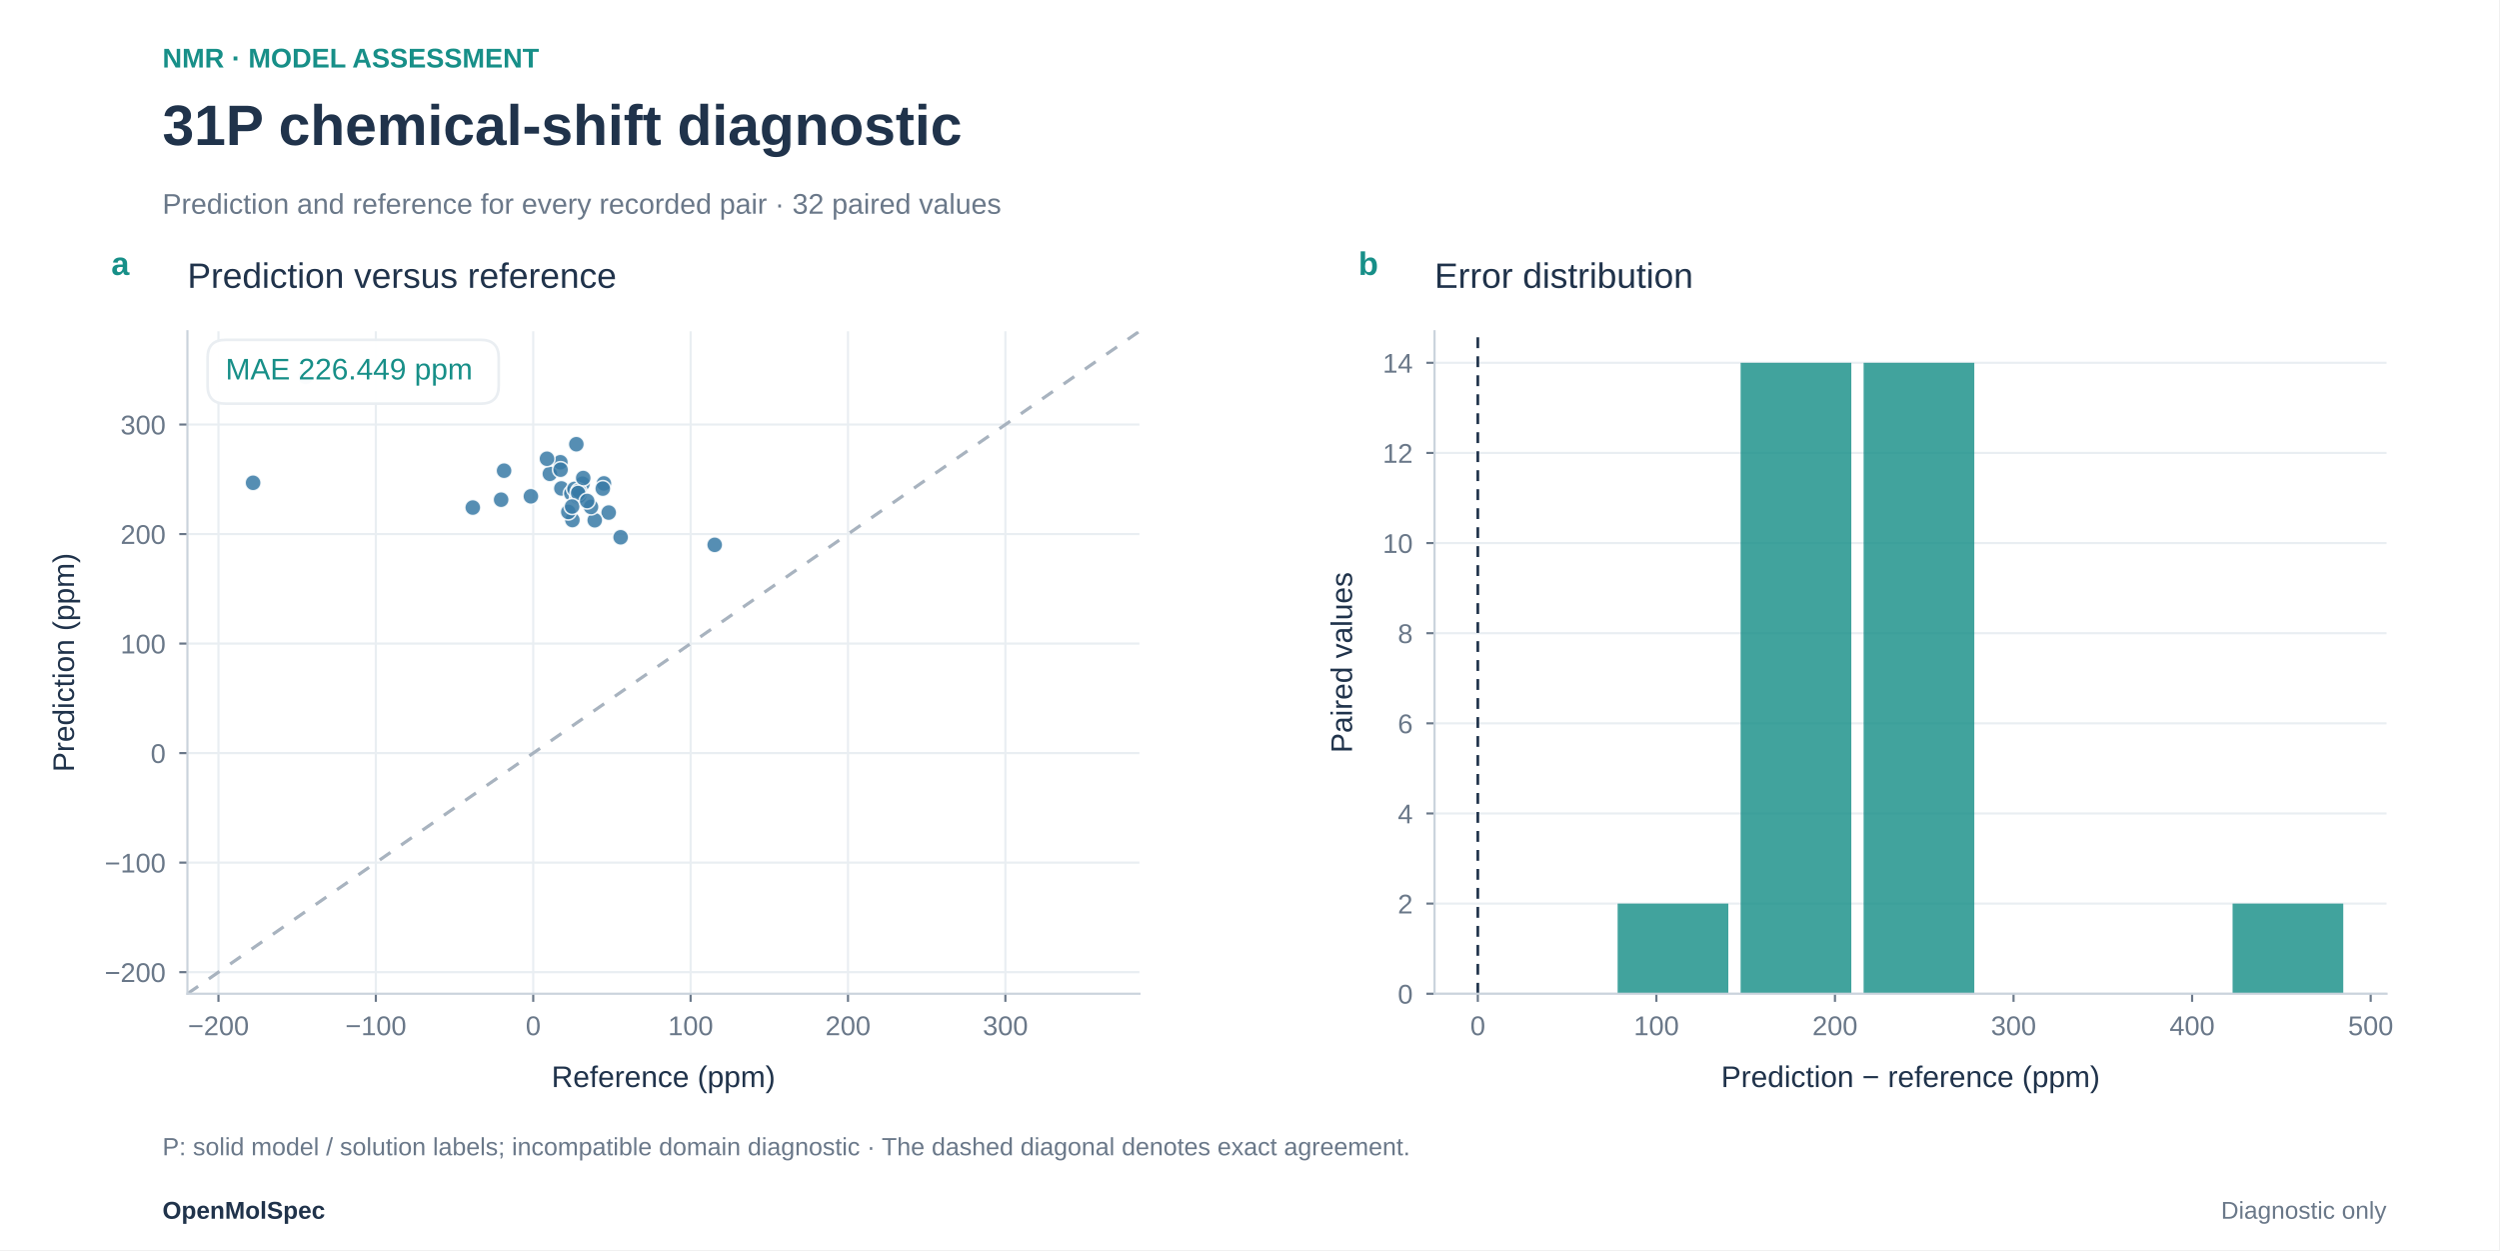
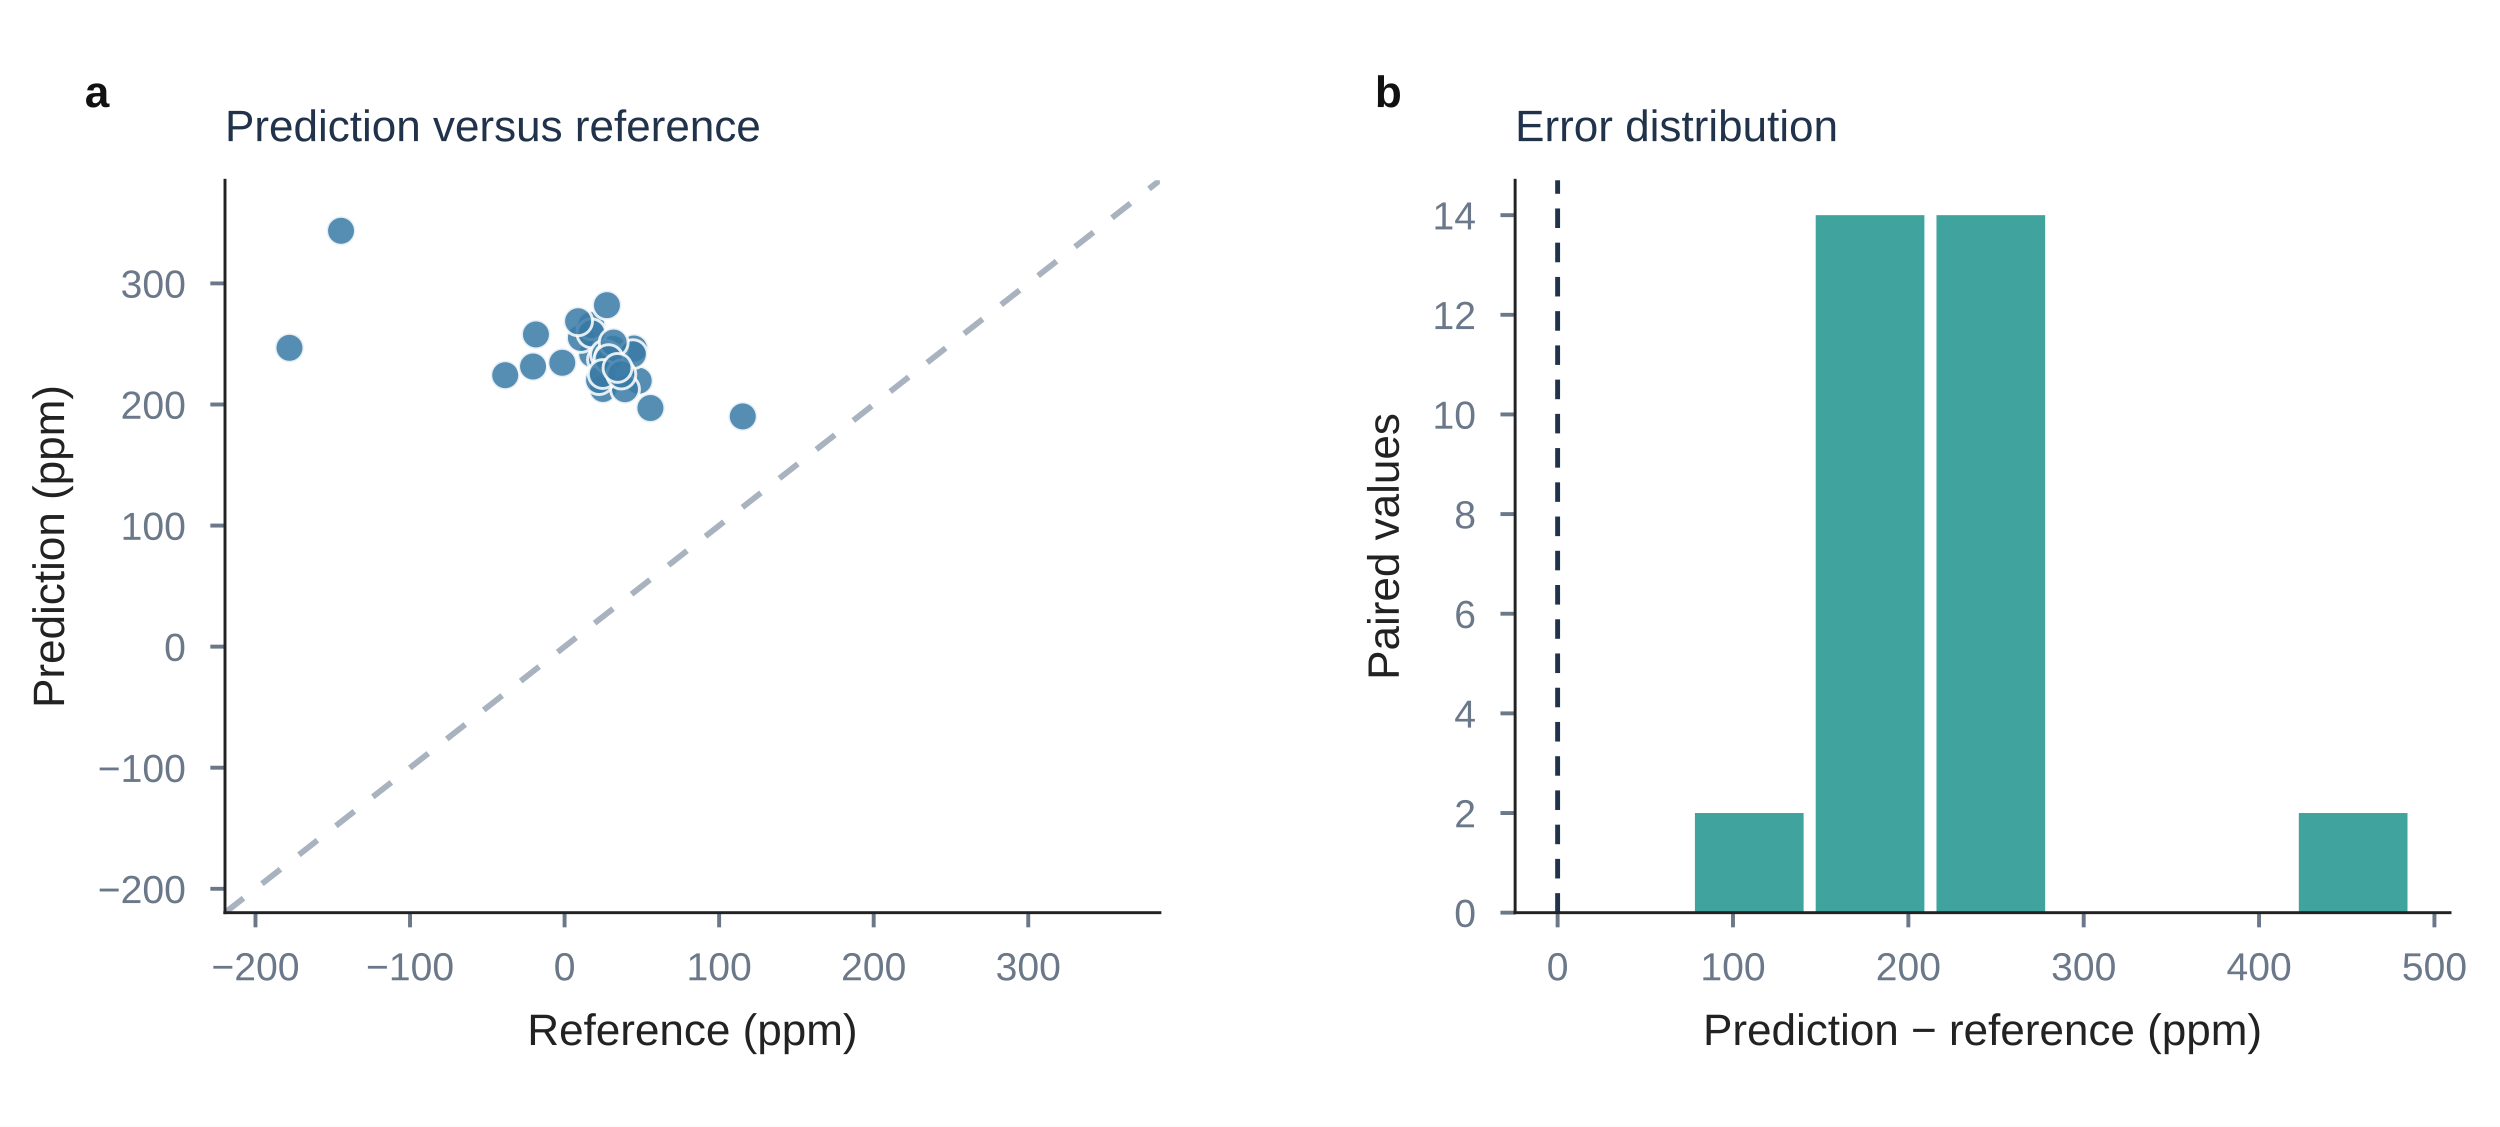
- <svg xmlns="http://www.w3.org/2000/svg" xmlns:xlink="http://www.w3.org/1999/xlink" width="921.6pt" height="460.8pt" viewBox="0 0 921.6 460.8" version="1.1">
+ <svg xmlns="http://www.w3.org/2000/svg" xmlns:xlink="http://www.w3.org/1999/xlink" width="511.2pt" height="230.4pt" viewBox="0 0 511.2 230.4" version="1.1">
  <defs>
    <style type="text/css">*{stroke-linejoin: round; stroke-linecap: butt}</style>
  </defs>
  <g id="figure_1">
    <g id="patch_1">
-       <path d="M 0 460.8 L 921.6 460.8 L 921.6 0 L 0 0 z " style="fill: #ffffff" />
+       <path d="M 0 230.4 L 511.2 230.4 L 511.2 0 L 0 0 z " style="fill: #ffffff" />
    </g>
    <g id="axes_1">
      <g id="patch_2">
-         <path d="M 69.12 366.336 L 420.206 366.336 L 420.206 122.112 L 69.12 122.112 z " style="fill: #ffffff" />
+         <path d="M 46.008 186.624 L 237.171 186.624 L 237.171 36.864 L 46.008 36.864 z " style="fill: #ffffff" />
      </g>
      <g id="matplotlib.axis_1">
        <g id="xtick_1">
          <g id="line2d_1">
-             <path d="M 80.564 366.336 L 80.564 122.112 " clip-path="url(#pf176fd05dd)" style="fill: none; stroke: #e9eef2; stroke-width: 0.8; stroke-linecap: square" />
-           </g>
-           <g id="line2d_2">
            <defs>
              <path id="m6f0fb3a5e2" d="M 0 0 L 0 3 " style="stroke: #6a7889; stroke-width: 0.8" />
            </defs>
            <g>
-               <use xlink:href="#m6f0fb3a5e2" x="80.564" y="366.336" style="fill: #6a7889; stroke: #6a7889; stroke-width: 0.8" />
+               <use xlink:href="#m6f0fb3a5e2" x="52.239" y="186.624" style="fill: #6a7889; stroke: #6a7889; stroke-width: 0.8" />
            </g>
          </g>
          <g id="text_1">
-             <text style="font-size: 10px; font-family: 'Arial'; text-anchor: middle; fill: #6a7889" x="80.564" y="381.616" transform="rotate(-0 80.56359 381.6163)">−200</text>
+             <text style="font-size: 8px; font-family: 'Arial'; text-anchor: middle; fill: #6a7889" x="52.239" y="200.448" transform="rotate(-0 52.23893 200.4482)">−200</text>
          </g>
        </g>
        <g id="xtick_2">
+           <g id="line2d_2">
+             <g>
+               <use xlink:href="#m6f0fb3a5e2" x="83.842" y="186.624" style="fill: #6a7889; stroke: #6a7889; stroke-width: 0.8" />
+             </g>
+           </g>
+           <g id="text_2">
+             <text style="font-size: 8px; font-family: 'Arial'; text-anchor: middle; fill: #6a7889" x="83.842" y="200.448" transform="rotate(-0 83.84223 200.4482)">−100</text>
+           </g>
+         </g>
+         <g id="xtick_3">
          <g id="line2d_3">
-             <path d="M 138.606 366.336 L 138.606 122.112 " clip-path="url(#pf176fd05dd)" style="fill: none; stroke: #e9eef2; stroke-width: 0.8; stroke-linecap: square" />
-           </g>
+             <g>
+               <use xlink:href="#m6f0fb3a5e2" x="115.446" y="186.624" style="fill: #6a7889; stroke: #6a7889; stroke-width: 0.8" />
+             </g>
+           </g>
+           <g id="text_3">
+             <text style="font-size: 8px; font-family: 'Arial'; text-anchor: middle; fill: #6a7889" x="115.446" y="200.448" transform="rotate(-0 115.4455 200.4482)">0</text>
+           </g>
+         </g>
+         <g id="xtick_4">
          <g id="line2d_4">
            <g>
-               <use xlink:href="#m6f0fb3a5e2" x="138.606" y="366.336" style="fill: #6a7889; stroke: #6a7889; stroke-width: 0.8" />
-             </g>
-           </g>
-           <g id="text_2">
-             <text style="font-size: 10px; font-family: 'Arial'; text-anchor: middle; fill: #6a7889" x="138.606" y="381.616" transform="rotate(-0 138.6055 381.6163)">−100</text>
-           </g>
-         </g>
-         <g id="xtick_3">
+               <use xlink:href="#m6f0fb3a5e2" x="147.049" y="186.624" style="fill: #6a7889; stroke: #6a7889; stroke-width: 0.8" />
+             </g>
+           </g>
+           <g id="text_4">
+             <text style="font-size: 8px; font-family: 'Arial'; text-anchor: middle; fill: #6a7889" x="147.049" y="200.448" transform="rotate(-0 147.0488 200.4482)">100</text>
+           </g>
+         </g>
+         <g id="xtick_5">
          <g id="line2d_5">
-             <path d="M 196.647 366.336 L 196.647 122.112 " clip-path="url(#pf176fd05dd)" style="fill: none; stroke: #e9eef2; stroke-width: 0.8; stroke-linecap: square" />
-           </g>
+             <g>
+               <use xlink:href="#m6f0fb3a5e2" x="178.652" y="186.624" style="fill: #6a7889; stroke: #6a7889; stroke-width: 0.8" />
+             </g>
+           </g>
+           <g id="text_5">
+             <text style="font-size: 8px; font-family: 'Arial'; text-anchor: middle; fill: #6a7889" x="178.652" y="200.448" transform="rotate(-0 178.6521 200.4482)">200</text>
+           </g>
+         </g>
+         <g id="xtick_6">
          <g id="line2d_6">
            <g>
-               <use xlink:href="#m6f0fb3a5e2" x="196.647" y="366.336" style="fill: #6a7889; stroke: #6a7889; stroke-width: 0.8" />
-             </g>
-           </g>
-           <g id="text_3">
-             <text style="font-size: 10px; font-family: 'Arial'; text-anchor: middle; fill: #6a7889" x="196.647" y="381.616" transform="rotate(-0 196.6474 381.6163)">0</text>
-           </g>
-         </g>
-         <g id="xtick_4">
-           <g id="line2d_7">
-             <path d="M 254.689 366.336 L 254.689 122.112 " clip-path="url(#pf176fd05dd)" style="fill: none; stroke: #e9eef2; stroke-width: 0.8; stroke-linecap: square" />
-           </g>
-           <g id="line2d_8">
-             <g>
-               <use xlink:href="#m6f0fb3a5e2" x="254.689" y="366.336" style="fill: #6a7889; stroke: #6a7889; stroke-width: 0.8" />
-             </g>
-           </g>
-           <g id="text_4">
-             <text style="font-size: 10px; font-family: 'Arial'; text-anchor: middle; fill: #6a7889" x="254.689" y="381.616" transform="rotate(-0 254.6893 381.6163)">100</text>
-           </g>
-         </g>
-         <g id="xtick_5">
-           <g id="line2d_9">
-             <path d="M 312.731 366.336 L 312.731 122.112 " clip-path="url(#pf176fd05dd)" style="fill: none; stroke: #e9eef2; stroke-width: 0.8; stroke-linecap: square" />
-           </g>
-           <g id="line2d_10">
-             <g>
-               <use xlink:href="#m6f0fb3a5e2" x="312.731" y="366.336" style="fill: #6a7889; stroke: #6a7889; stroke-width: 0.8" />
-             </g>
-           </g>
-           <g id="text_5">
-             <text style="font-size: 10px; font-family: 'Arial'; text-anchor: middle; fill: #6a7889" x="312.731" y="381.616" transform="rotate(-0 312.7312 381.6163)">200</text>
-           </g>
-         </g>
-         <g id="xtick_6">
-           <g id="line2d_11">
-             <path d="M 370.773 366.336 L 370.773 122.112 " clip-path="url(#pf176fd05dd)" style="fill: none; stroke: #e9eef2; stroke-width: 0.8; stroke-linecap: square" />
-           </g>
-           <g id="line2d_12">
-             <g>
-               <use xlink:href="#m6f0fb3a5e2" x="370.773" y="366.336" style="fill: #6a7889; stroke: #6a7889; stroke-width: 0.8" />
+               <use xlink:href="#m6f0fb3a5e2" x="210.255" y="186.624" style="fill: #6a7889; stroke: #6a7889; stroke-width: 0.8" />
            </g>
          </g>
          <g id="text_6">
-             <text style="font-size: 10px; font-family: 'Arial'; text-anchor: middle; fill: #6a7889" x="370.773" y="381.616" transform="rotate(-0 370.7732 381.6163)">300</text>
+             <text style="font-size: 8px; font-family: 'Arial'; text-anchor: middle; fill: #6a7889" x="210.255" y="200.448" transform="rotate(-0 210.2554 200.4482)">300</text>
          </g>
        </g>
        <g id="text_7">
-           <text style="font-size: 11px; font-family: 'Arial'; text-anchor: middle; fill: #20334b" x="244.663" y="400.729" transform="rotate(-0 244.6629 400.7291)">Reference (ppm)</text>
+           <text style="font-size: 9px; font-family: 'Arial'; text-anchor: middle; fill: #222222" x="141.59" y="213.684" transform="rotate(-0 141.5895 213.6841)">Reference (ppm)</text>
        </g>
      </g>
      <g id="matplotlib.axis_2">
        <g id="ytick_1">
-           <g id="line2d_13">
-             <path d="M 69.12 358.376 L 420.206 358.376 " clip-path="url(#pf176fd05dd)" style="fill: none; stroke: #e9eef2; stroke-width: 0.8; stroke-linecap: square" />
-           </g>
-           <g id="line2d_14">
+           <g id="line2d_7">
            <defs>
              <path id="m649d00c648" d="M 0 0 L -3 0 " style="stroke: #6a7889; stroke-width: 0.8" />
            </defs>
            <g>
-               <use xlink:href="#m649d00c648" x="69.12" y="358.376" style="fill: #6a7889; stroke: #6a7889; stroke-width: 0.8" />
+               <use xlink:href="#m649d00c648" x="46.008" y="181.743" style="fill: #6a7889; stroke: #6a7889; stroke-width: 0.8" />
            </g>
          </g>
          <g id="text_8">
-             <text style="font-size: 10px; font-family: 'Arial'; text-anchor: end; fill: #6a7889" x="61.12" y="362.016" transform="rotate(-0 61.12 362.0157)">−200</text>
+             <text style="font-size: 8px; font-family: 'Arial'; text-anchor: end; fill: #6a7889" x="38.008" y="184.655" transform="rotate(-0 38.008 184.6547)">−200</text>
          </g>
        </g>
        <g id="ytick_2">
-           <g id="line2d_15">
-             <path d="M 69.12 318 L 420.206 318 " clip-path="url(#pf176fd05dd)" style="fill: none; stroke: #e9eef2; stroke-width: 0.8; stroke-linecap: square" />
-           </g>
-           <g id="line2d_16">
-             <g>
-               <use xlink:href="#m649d00c648" x="69.12" y="318" style="fill: #6a7889; stroke: #6a7889; stroke-width: 0.8" />
+           <g id="line2d_8">
+             <g>
+               <use xlink:href="#m649d00c648" x="46.008" y="156.984" style="fill: #6a7889; stroke: #6a7889; stroke-width: 0.8" />
            </g>
          </g>
          <g id="text_9">
-             <text style="font-size: 10px; font-family: 'Arial'; text-anchor: end; fill: #6a7889" x="61.12" y="321.64" transform="rotate(-0 61.12 321.6403)">−100</text>
+             <text style="font-size: 8px; font-family: 'Arial'; text-anchor: end; fill: #6a7889" x="38.008" y="159.896" transform="rotate(-0 38.008 159.8962)">−100</text>
          </g>
        </g>
        <g id="ytick_3">
-           <g id="line2d_17">
-             <path d="M 69.12 277.625 L 420.206 277.625 " clip-path="url(#pf176fd05dd)" style="fill: none; stroke: #e9eef2; stroke-width: 0.8; stroke-linecap: square" />
-           </g>
-           <g id="line2d_18">
-             <g>
-               <use xlink:href="#m649d00c648" x="69.12" y="277.625" style="fill: #6a7889; stroke: #6a7889; stroke-width: 0.8" />
+           <g id="line2d_9">
+             <g>
+               <use xlink:href="#m649d00c648" x="46.008" y="132.226" style="fill: #6a7889; stroke: #6a7889; stroke-width: 0.8" />
            </g>
          </g>
          <g id="text_10">
-             <text style="font-size: 10px; font-family: 'Arial'; text-anchor: end; fill: #6a7889" x="61.12" y="281.265" transform="rotate(-0 61.12 281.2649)">0</text>
+             <text style="font-size: 8px; font-family: 'Arial'; text-anchor: end; fill: #6a7889" x="38.008" y="135.138" transform="rotate(-0 38.008 135.1377)">0</text>
          </g>
        </g>
        <g id="ytick_4">
-           <g id="line2d_19">
-             <path d="M 69.12 237.249 L 420.206 237.249 " clip-path="url(#pf176fd05dd)" style="fill: none; stroke: #e9eef2; stroke-width: 0.8; stroke-linecap: square" />
-           </g>
-           <g id="line2d_20">
-             <g>
-               <use xlink:href="#m649d00c648" x="69.12" y="237.249" style="fill: #6a7889; stroke: #6a7889; stroke-width: 0.8" />
+           <g id="line2d_10">
+             <g>
+               <use xlink:href="#m649d00c648" x="46.008" y="107.467" style="fill: #6a7889; stroke: #6a7889; stroke-width: 0.8" />
            </g>
          </g>
          <g id="text_11">
-             <text style="font-size: 10px; font-family: 'Arial'; text-anchor: end; fill: #6a7889" x="61.12" y="240.889" transform="rotate(-0 61.12 240.8895)">100</text>
+             <text style="font-size: 8px; font-family: 'Arial'; text-anchor: end; fill: #6a7889" x="38.008" y="110.379" transform="rotate(-0 38.008 110.3792)">100</text>
          </g>
        </g>
        <g id="ytick_5">
-           <g id="line2d_21">
-             <path d="M 69.12 196.874 L 420.206 196.874 " clip-path="url(#pf176fd05dd)" style="fill: none; stroke: #e9eef2; stroke-width: 0.8; stroke-linecap: square" />
-           </g>
-           <g id="line2d_22">
-             <g>
-               <use xlink:href="#m649d00c648" x="69.12" y="196.874" style="fill: #6a7889; stroke: #6a7889; stroke-width: 0.8" />
+           <g id="line2d_11">
+             <g>
+               <use xlink:href="#m649d00c648" x="46.008" y="82.709" style="fill: #6a7889; stroke: #6a7889; stroke-width: 0.8" />
            </g>
          </g>
          <g id="text_12">
-             <text style="font-size: 10px; font-family: 'Arial'; text-anchor: end; fill: #6a7889" x="61.12" y="200.514" transform="rotate(-0 61.12 200.5141)">200</text>
+             <text style="font-size: 8px; font-family: 'Arial'; text-anchor: end; fill: #6a7889" x="38.008" y="85.621" transform="rotate(-0 38.008 85.62069)">200</text>
          </g>
        </g>
        <g id="ytick_6">
-           <g id="line2d_23">
-             <path d="M 69.12 156.499 L 420.206 156.499 " clip-path="url(#pf176fd05dd)" style="fill: none; stroke: #e9eef2; stroke-width: 0.8; stroke-linecap: square" />
-           </g>
-           <g id="line2d_24">
-             <g>
-               <use xlink:href="#m649d00c648" x="69.12" y="156.499" style="fill: #6a7889; stroke: #6a7889; stroke-width: 0.8" />
+           <g id="line2d_12">
+             <g>
+               <use xlink:href="#m649d00c648" x="46.008" y="57.95" style="fill: #6a7889; stroke: #6a7889; stroke-width: 0.8" />
            </g>
          </g>
          <g id="text_13">
-             <text style="font-size: 10px; font-family: 'Arial'; text-anchor: end; fill: #6a7889" x="61.12" y="160.139" transform="rotate(-0 61.12 160.1387)">300</text>
+             <text style="font-size: 8px; font-family: 'Arial'; text-anchor: end; fill: #6a7889" x="38.008" y="60.862" transform="rotate(-0 38.008 60.86218)">300</text>
          </g>
        </g>
        <g id="text_14">
-           <text style="font-size: 11px; font-family: 'Arial'; text-anchor: middle; fill: #20334b" x="27.281" y="244.224" transform="rotate(-90 27.28141 244.224)">Prediction (ppm)</text>
-         </g>
-       </g>
-       <g id="line2d_25">
-         <path d="M 69.12 366.336 L 420.206 122.112 " clip-path="url(#pf176fd05dd)" style="fill: none; stroke-dasharray: 4.8,4.8; stroke-dashoffset: 0; stroke: #a8b3bf; stroke-width: 1.2" />
+           <text style="font-size: 9px; font-family: 'Arial'; text-anchor: middle; fill: #222222" x="13.095" y="111.744" transform="rotate(-90 13.09503 111.744)">Prediction (ppm)</text>
+         </g>
+       </g>
+       <g id="line2d_13">
+         <path d="M 46.008 186.624 L 237.171 36.864 " clip-path="url(#p6288828e88)" style="fill: none; stroke-dasharray: 4.8,4.8; stroke-dashoffset: 0; stroke: #a8b3bf; stroke-width: 1.2" />
      </g>
      <g id="patch_3">
-         <path d="M 69.12 366.336 L 69.12 122.112 " style="fill: none; stroke: #cad3dc; stroke-width: 0.8; stroke-linejoin: miter; stroke-linecap: square" />
+         <path d="M 46.008 186.624 L 46.008 36.864 " style="fill: none; stroke: #222222; stroke-width: 0.6; stroke-linejoin: miter; stroke-linecap: square" />
      </g>
      <g id="patch_4">
-         <path d="M 69.12 366.336 L 420.206 366.336 " style="fill: none; stroke: #cad3dc; stroke-width: 0.8; stroke-linejoin: miter; stroke-linecap: square" />
+         <path d="M 46.008 186.624 L 237.171 186.624 " style="fill: none; stroke: #222222; stroke-width: 0.6; stroke-linejoin: miter; stroke-linecap: square" />
      </g>
      <g id="PathCollection_1">
        <defs>
          <path id="m7fcbb85ca4" d="M 0 2.958 C 0.784 2.958 1.537 2.646 2.092 2.092 C 2.646 1.537 2.958 0.784 2.958 0 C 2.958 -0.784 2.646 -1.537 2.092 -2.092 C 1.537 -2.646 0.784 -2.958 0 -2.958 C -0.784 -2.958 -1.537 -2.646 -2.092 -2.092 C -2.646 -1.537 -2.958 -0.784 -2.958 0 C -2.958 0.784 -2.646 1.537 -2.092 2.092 C -1.537 2.646 -0.784 2.958 0 2.958 z " style="stroke: #ffffff; stroke-opacity: 0.85; stroke-width: 0.6" />
        </defs>
-         <g clip-path="url(#pf176fd05dd)">
-           <use xlink:href="#m7fcbb85ca4" x="222.714" y="178.208" style="fill: #397ba6; fill-opacity: 0.85; stroke: #ffffff; stroke-opacity: 0.85; stroke-width: 0.6" />
-           <use xlink:href="#m7fcbb85ca4" x="214.832" y="178.331" style="fill: #397ba6; fill-opacity: 0.85; stroke: #ffffff; stroke-opacity: 0.85; stroke-width: 0.6" />
-           <use xlink:href="#m7fcbb85ca4" x="207.031" y="180.055" style="fill: #397ba6; fill-opacity: 0.85; stroke: #ffffff; stroke-opacity: 0.85; stroke-width: 0.6" />
-           <use xlink:href="#m7fcbb85ca4" x="202.777" y="174.674" style="fill: #397ba6; fill-opacity: 0.85; stroke: #ffffff; stroke-opacity: 0.85; stroke-width: 0.6" />
-           <use xlink:href="#m7fcbb85ca4" x="174.359" y="187.105" style="fill: #397ba6; fill-opacity: 0.85; stroke: #ffffff; stroke-opacity: 0.85; stroke-width: 0.6" />
-           <use xlink:href="#m7fcbb85ca4" x="224.484" y="188.952" style="fill: #397ba6; fill-opacity: 0.85; stroke: #ffffff; stroke-opacity: 0.85; stroke-width: 0.6" />
-           <use xlink:href="#m7fcbb85ca4" x="210.711" y="181.928" style="fill: #397ba6; fill-opacity: 0.85; stroke: #ffffff; stroke-opacity: 0.85; stroke-width: 0.6" />
-           <use xlink:href="#m7fcbb85ca4" x="206.66" y="170.408" style="fill: #397ba6; fill-opacity: 0.85; stroke: #ffffff; stroke-opacity: 0.85; stroke-width: 0.6" />
-           <use xlink:href="#m7fcbb85ca4" x="184.807" y="184.209" style="fill: #397ba6; fill-opacity: 0.85; stroke: #ffffff; stroke-opacity: 0.85; stroke-width: 0.6" />
-           <use xlink:href="#m7fcbb85ca4" x="212.986" y="183.076" style="fill: #397ba6; fill-opacity: 0.85; stroke: #ffffff; stroke-opacity: 0.85; stroke-width: 0.6" />
-           <use xlink:href="#m7fcbb85ca4" x="195.783" y="182.963" style="fill: #397ba6; fill-opacity: 0.85; stroke: #ffffff; stroke-opacity: 0.85; stroke-width: 0.6" />
-           <use xlink:href="#m7fcbb85ca4" x="213.149" y="181.021" style="fill: #397ba6; fill-opacity: 0.85; stroke: #ffffff; stroke-opacity: 0.85; stroke-width: 0.6" />
-           <use xlink:href="#m7fcbb85ca4" x="263.57" y="200.852" style="fill: #397ba6; fill-opacity: 0.85; stroke: #ffffff; stroke-opacity: 0.85; stroke-width: 0.6" />
-           <use xlink:href="#m7fcbb85ca4" x="206.735" y="173.146" style="fill: #397ba6; fill-opacity: 0.85; stroke: #ffffff; stroke-opacity: 0.85; stroke-width: 0.6" />
-           <use xlink:href="#m7fcbb85ca4" x="211.1" y="191.706" style="fill: #397ba6; fill-opacity: 0.85; stroke: #ffffff; stroke-opacity: 0.85; stroke-width: 0.6" />
-           <use xlink:href="#m7fcbb85ca4" x="211.854" y="180.238" style="fill: #397ba6; fill-opacity: 0.85; stroke: #ffffff; stroke-opacity: 0.85; stroke-width: 0.6" />
-           <use xlink:href="#m7fcbb85ca4" x="185.892" y="173.516" style="fill: #397ba6; fill-opacity: 0.85; stroke: #ffffff; stroke-opacity: 0.85; stroke-width: 0.6" />
-           <use xlink:href="#m7fcbb85ca4" x="213.555" y="182.707" style="fill: #397ba6; fill-opacity: 0.85; stroke: #ffffff; stroke-opacity: 0.85; stroke-width: 0.6" />
-           <use xlink:href="#m7fcbb85ca4" x="228.884" y="198.056" style="fill: #397ba6; fill-opacity: 0.85; stroke: #ffffff; stroke-opacity: 0.85; stroke-width: 0.6" />
-           <use xlink:href="#m7fcbb85ca4" x="219.33" y="191.783" style="fill: #397ba6; fill-opacity: 0.85; stroke: #ffffff; stroke-opacity: 0.85; stroke-width: 0.6" />
-           <use xlink:href="#m7fcbb85ca4" x="112.696" y="138.955" style="fill: #397ba6; fill-opacity: 0.85; stroke: #ffffff; stroke-opacity: 0.85; stroke-width: 0.6" />
-           <use xlink:href="#m7fcbb85ca4" x="212.551" y="163.759" style="fill: #397ba6; fill-opacity: 0.85; stroke: #ffffff; stroke-opacity: 0.85; stroke-width: 0.6" />
-           <use xlink:href="#m7fcbb85ca4" x="209.591" y="188.73" style="fill: #397ba6; fill-opacity: 0.85; stroke: #ffffff; stroke-opacity: 0.85; stroke-width: 0.6" />
-           <use xlink:href="#m7fcbb85ca4" x="213.48" y="180.975" style="fill: #397ba6; fill-opacity: 0.85; stroke: #ffffff; stroke-opacity: 0.85; stroke-width: 0.6" />
-           <use xlink:href="#m7fcbb85ca4" x="222.302" y="180.116" style="fill: #397ba6; fill-opacity: 0.85; stroke: #ffffff; stroke-opacity: 0.85; stroke-width: 0.6" />
-           <use xlink:href="#m7fcbb85ca4" x="93.333" y="177.982" style="fill: #397ba6; fill-opacity: 0.85; stroke: #ffffff; stroke-opacity: 0.85; stroke-width: 0.6" />
-           <use xlink:href="#m7fcbb85ca4" x="215.082" y="176.227" style="fill: #397ba6; fill-opacity: 0.85; stroke: #ffffff; stroke-opacity: 0.85; stroke-width: 0.6" />
-           <use xlink:href="#m7fcbb85ca4" x="213.189" y="181.758" style="fill: #397ba6; fill-opacity: 0.85; stroke: #ffffff; stroke-opacity: 0.85; stroke-width: 0.6" />
-           <use xlink:href="#m7fcbb85ca4" x="210.984" y="186.722" style="fill: #397ba6; fill-opacity: 0.85; stroke: #ffffff; stroke-opacity: 0.85; stroke-width: 0.6" />
-           <use xlink:href="#m7fcbb85ca4" x="217.949" y="186.876" style="fill: #397ba6; fill-opacity: 0.85; stroke: #ffffff; stroke-opacity: 0.85; stroke-width: 0.6" />
-           <use xlink:href="#m7fcbb85ca4" x="216.538" y="184.681" style="fill: #397ba6; fill-opacity: 0.85; stroke: #ffffff; stroke-opacity: 0.85; stroke-width: 0.6" />
-           <use xlink:href="#m7fcbb85ca4" x="201.714" y="169.118" style="fill: #397ba6; fill-opacity: 0.85; stroke: #ffffff; stroke-opacity: 0.85; stroke-width: 0.6" />
+         <g clip-path="url(#p6288828e88)">
+           <use xlink:href="#m7fcbb85ca4" x="129.639" y="71.263" style="fill: #397ba6; fill-opacity: 0.85; stroke: #ffffff; stroke-opacity: 0.85; stroke-width: 0.6" />
+           <use xlink:href="#m7fcbb85ca4" x="125.347" y="71.338" style="fill: #397ba6; fill-opacity: 0.85; stroke: #ffffff; stroke-opacity: 0.85; stroke-width: 0.6" />
+           <use xlink:href="#m7fcbb85ca4" x="121.099" y="72.395" style="fill: #397ba6; fill-opacity: 0.85; stroke: #ffffff; stroke-opacity: 0.85; stroke-width: 0.6" />
+           <use xlink:href="#m7fcbb85ca4" x="118.783" y="69.095" style="fill: #397ba6; fill-opacity: 0.85; stroke: #ffffff; stroke-opacity: 0.85; stroke-width: 0.6" />
+           <use xlink:href="#m7fcbb85ca4" x="103.31" y="76.718" style="fill: #397ba6; fill-opacity: 0.85; stroke: #ffffff; stroke-opacity: 0.85; stroke-width: 0.6" />
+           <use xlink:href="#m7fcbb85ca4" x="130.602" y="77.851" style="fill: #397ba6; fill-opacity: 0.85; stroke: #ffffff; stroke-opacity: 0.85; stroke-width: 0.6" />
+           <use xlink:href="#m7fcbb85ca4" x="123.103" y="73.544" style="fill: #397ba6; fill-opacity: 0.85; stroke: #ffffff; stroke-opacity: 0.85; stroke-width: 0.6" />
+           <use xlink:href="#m7fcbb85ca4" x="120.897" y="66.479" style="fill: #397ba6; fill-opacity: 0.85; stroke: #ffffff; stroke-opacity: 0.85; stroke-width: 0.6" />
+           <use xlink:href="#m7fcbb85ca4" x="108.998" y="74.942" style="fill: #397ba6; fill-opacity: 0.85; stroke: #ffffff; stroke-opacity: 0.85; stroke-width: 0.6" />
+           <use xlink:href="#m7fcbb85ca4" x="124.342" y="74.247" style="fill: #397ba6; fill-opacity: 0.85; stroke: #ffffff; stroke-opacity: 0.85; stroke-width: 0.6" />
+           <use xlink:href="#m7fcbb85ca4" x="114.975" y="74.179" style="fill: #397ba6; fill-opacity: 0.85; stroke: #ffffff; stroke-opacity: 0.85; stroke-width: 0.6" />
+           <use xlink:href="#m7fcbb85ca4" x="124.43" y="72.987" style="fill: #397ba6; fill-opacity: 0.85; stroke: #ffffff; stroke-opacity: 0.85; stroke-width: 0.6" />
+           <use xlink:href="#m7fcbb85ca4" x="151.884" y="85.148" style="fill: #397ba6; fill-opacity: 0.85; stroke: #ffffff; stroke-opacity: 0.85; stroke-width: 0.6" />
+           <use xlink:href="#m7fcbb85ca4" x="120.938" y="68.158" style="fill: #397ba6; fill-opacity: 0.85; stroke: #ffffff; stroke-opacity: 0.85; stroke-width: 0.6" />
+           <use xlink:href="#m7fcbb85ca4" x="123.315" y="79.539" style="fill: #397ba6; fill-opacity: 0.85; stroke: #ffffff; stroke-opacity: 0.85; stroke-width: 0.6" />
+           <use xlink:href="#m7fcbb85ca4" x="123.726" y="72.507" style="fill: #397ba6; fill-opacity: 0.85; stroke: #ffffff; stroke-opacity: 0.85; stroke-width: 0.6" />
+           <use xlink:href="#m7fcbb85ca4" x="109.589" y="68.386" style="fill: #397ba6; fill-opacity: 0.85; stroke: #ffffff; stroke-opacity: 0.85; stroke-width: 0.6" />
+           <use xlink:href="#m7fcbb85ca4" x="124.652" y="74.022" style="fill: #397ba6; fill-opacity: 0.85; stroke: #ffffff; stroke-opacity: 0.85; stroke-width: 0.6" />
+           <use xlink:href="#m7fcbb85ca4" x="132.998" y="83.434" style="fill: #397ba6; fill-opacity: 0.85; stroke: #ffffff; stroke-opacity: 0.85; stroke-width: 0.6" />
+           <use xlink:href="#m7fcbb85ca4" x="127.796" y="79.587" style="fill: #397ba6; fill-opacity: 0.85; stroke: #ffffff; stroke-opacity: 0.85; stroke-width: 0.6" />
+           <use xlink:href="#m7fcbb85ca4" x="69.735" y="47.192" style="fill: #397ba6; fill-opacity: 0.85; stroke: #ffffff; stroke-opacity: 0.85; stroke-width: 0.6" />
+           <use xlink:href="#m7fcbb85ca4" x="124.105" y="62.402" style="fill: #397ba6; fill-opacity: 0.85; stroke: #ffffff; stroke-opacity: 0.85; stroke-width: 0.6" />
+           <use xlink:href="#m7fcbb85ca4" x="122.493" y="77.715" style="fill: #397ba6; fill-opacity: 0.85; stroke: #ffffff; stroke-opacity: 0.85; stroke-width: 0.6" />
+           <use xlink:href="#m7fcbb85ca4" x="124.61" y="72.959" style="fill: #397ba6; fill-opacity: 0.85; stroke: #ffffff; stroke-opacity: 0.85; stroke-width: 0.6" />
+           <use xlink:href="#m7fcbb85ca4" x="129.414" y="72.433" style="fill: #397ba6; fill-opacity: 0.85; stroke: #ffffff; stroke-opacity: 0.85; stroke-width: 0.6" />
+           <use xlink:href="#m7fcbb85ca4" x="59.192" y="71.124" style="fill: #397ba6; fill-opacity: 0.85; stroke: #ffffff; stroke-opacity: 0.85; stroke-width: 0.6" />
+           <use xlink:href="#m7fcbb85ca4" x="125.483" y="70.048" style="fill: #397ba6; fill-opacity: 0.85; stroke: #ffffff; stroke-opacity: 0.85; stroke-width: 0.6" />
+           <use xlink:href="#m7fcbb85ca4" x="124.452" y="73.44" style="fill: #397ba6; fill-opacity: 0.85; stroke: #ffffff; stroke-opacity: 0.85; stroke-width: 0.6" />
+           <use xlink:href="#m7fcbb85ca4" x="123.252" y="76.483" style="fill: #397ba6; fill-opacity: 0.85; stroke: #ffffff; stroke-opacity: 0.85; stroke-width: 0.6" />
+           <use xlink:href="#m7fcbb85ca4" x="127.044" y="76.578" style="fill: #397ba6; fill-opacity: 0.85; stroke: #ffffff; stroke-opacity: 0.85; stroke-width: 0.6" />
+           <use xlink:href="#m7fcbb85ca4" x="126.276" y="75.232" style="fill: #397ba6; fill-opacity: 0.85; stroke: #ffffff; stroke-opacity: 0.85; stroke-width: 0.6" />
+           <use xlink:href="#m7fcbb85ca4" x="118.205" y="65.688" style="fill: #397ba6; fill-opacity: 0.85; stroke: #ffffff; stroke-opacity: 0.85; stroke-width: 0.6" />
        </g>
      </g>
      <g id="text_15">
-         <text style="font-weight: 700; font-size: 12px; font-family: 'Arial'; text-anchor: start; fill: #178f88" x="41.033" y="101.353" transform="rotate(-0 41.03314 101.353)">a</text>
+         <text style="font-weight: 700; font-size: 9px; font-family: 'Arial'; text-anchor: start; fill: #111111" x="17.334" y="21.888" transform="rotate(-0 17.33355 21.888)">a</text>
      </g>
      <g id="text_16">
-         <g id="patch_5">
-           <path d="M 83.163 148.804 L 177.323 148.804 Q 183.923 148.804 183.923 142.204 L 183.923 131.881 Q 183.923 125.281 177.323 125.281 L 83.163 125.281 Q 76.563 125.281 76.563 131.881 L 76.563 142.204 Q 76.563 148.804 83.163 148.804 z " style="fill: #ffffff; opacity: 0.97; stroke: #e9eef2; stroke-linejoin: miter" />
-         </g>
-         <text style="font-size: 11px; font-family: 'Arial'; text-anchor: start; fill: #178f88" x="83.163" y="139.889" transform="rotate(-0 83.16343 139.8893)">MAE  226.449 ppm</text>
-       </g>
-       <g id="text_17">
-         <text style="font-size: 13px; font-family: 'Arial'; text-anchor: start; fill: #20334b" x="69.12" y="106.112" transform="rotate(-0 69.12 106.112)">Prediction versus reference</text>
+         <text style="font-size: 9px; font-family: 'Arial'; text-anchor: start; fill: #20334b" x="46.008" y="28.864" transform="rotate(-0 46.008 28.864)">Prediction versus reference</text>
      </g>
    </g>
    <g id="axes_2">
-       <g id="patch_6">
-         <path d="M 529.042 366.336 L 880.128 366.336 L 880.128 122.112 L 529.042 122.112 z " style="fill: #ffffff" />
+       <g id="patch_5">
+         <path d="M 309.813 186.624 L 500.976 186.624 L 500.976 36.864 L 309.813 36.864 z " style="fill: #ffffff" />
      </g>
      <g id="matplotlib.axis_3">
        <g id="xtick_7">
-           <g id="line2d_26">
-             <g>
-               <use xlink:href="#m6f0fb3a5e2" x="545.001" y="366.336" style="fill: #6a7889; stroke: #6a7889; stroke-width: 0.8" />
+           <g id="line2d_14">
+             <g>
+               <use xlink:href="#m6f0fb3a5e2" x="318.502" y="186.624" style="fill: #6a7889; stroke: #6a7889; stroke-width: 0.8" />
+             </g>
+           </g>
+           <g id="text_17">
+             <text style="font-size: 8px; font-family: 'Arial'; text-anchor: middle; fill: #6a7889" x="318.502" y="200.448" transform="rotate(-0 318.5022 200.4482)">0</text>
+           </g>
+         </g>
+         <g id="xtick_8">
+           <g id="line2d_15">
+             <g>
+               <use xlink:href="#m6f0fb3a5e2" x="354.36" y="186.624" style="fill: #6a7889; stroke: #6a7889; stroke-width: 0.8" />
            </g>
          </g>
          <g id="text_18">
-             <text style="font-size: 10px; font-family: 'Arial'; text-anchor: middle; fill: #6a7889" x="545.001" y="381.616" transform="rotate(-0 545.0007 381.6163)">0</text>
-           </g>
-         </g>
-         <g id="xtick_8">
-           <g id="line2d_27">
-             <g>
-               <use xlink:href="#m6f0fb3a5e2" x="610.857" y="366.336" style="fill: #6a7889; stroke: #6a7889; stroke-width: 0.8" />
+             <text style="font-size: 8px; font-family: 'Arial'; text-anchor: middle; fill: #6a7889" x="354.36" y="200.448" transform="rotate(-0 354.3602 200.4482)">100</text>
+           </g>
+         </g>
+         <g id="xtick_9">
+           <g id="line2d_16">
+             <g>
+               <use xlink:href="#m6f0fb3a5e2" x="390.218" y="186.624" style="fill: #6a7889; stroke: #6a7889; stroke-width: 0.8" />
            </g>
          </g>
          <g id="text_19">
-             <text style="font-size: 10px; font-family: 'Arial'; text-anchor: middle; fill: #6a7889" x="610.857" y="381.616" transform="rotate(-0 610.8566 381.6163)">100</text>
-           </g>
-         </g>
-         <g id="xtick_9">
-           <g id="line2d_28">
-             <g>
-               <use xlink:href="#m6f0fb3a5e2" x="676.713" y="366.336" style="fill: #6a7889; stroke: #6a7889; stroke-width: 0.8" />
+             <text style="font-size: 8px; font-family: 'Arial'; text-anchor: middle; fill: #6a7889" x="390.218" y="200.448" transform="rotate(-0 390.2181 200.4482)">200</text>
+           </g>
+         </g>
+         <g id="xtick_10">
+           <g id="line2d_17">
+             <g>
+               <use xlink:href="#m6f0fb3a5e2" x="426.076" y="186.624" style="fill: #6a7889; stroke: #6a7889; stroke-width: 0.8" />
            </g>
          </g>
          <g id="text_20">
-             <text style="font-size: 10px; font-family: 'Arial'; text-anchor: middle; fill: #6a7889" x="676.713" y="381.616" transform="rotate(-0 676.7125 381.6163)">200</text>
-           </g>
-         </g>
-         <g id="xtick_10">
-           <g id="line2d_29">
-             <g>
-               <use xlink:href="#m6f0fb3a5e2" x="742.568" y="366.336" style="fill: #6a7889; stroke: #6a7889; stroke-width: 0.8" />
+             <text style="font-size: 8px; font-family: 'Arial'; text-anchor: middle; fill: #6a7889" x="426.076" y="200.448" transform="rotate(-0 426.0761 200.4482)">300</text>
+           </g>
+         </g>
+         <g id="xtick_11">
+           <g id="line2d_18">
+             <g>
+               <use xlink:href="#m6f0fb3a5e2" x="461.934" y="186.624" style="fill: #6a7889; stroke: #6a7889; stroke-width: 0.8" />
            </g>
          </g>
          <g id="text_21">
-             <text style="font-size: 10px; font-family: 'Arial'; text-anchor: middle; fill: #6a7889" x="742.568" y="381.616" transform="rotate(-0 742.5685 381.6163)">300</text>
-           </g>
-         </g>
-         <g id="xtick_11">
-           <g id="line2d_30">
-             <g>
-               <use xlink:href="#m6f0fb3a5e2" x="808.424" y="366.336" style="fill: #6a7889; stroke: #6a7889; stroke-width: 0.8" />
+             <text style="font-size: 8px; font-family: 'Arial'; text-anchor: middle; fill: #6a7889" x="461.934" y="200.448" transform="rotate(-0 461.934 200.4482)">400</text>
+           </g>
+         </g>
+         <g id="xtick_12">
+           <g id="line2d_19">
+             <g>
+               <use xlink:href="#m6f0fb3a5e2" x="497.792" y="186.624" style="fill: #6a7889; stroke: #6a7889; stroke-width: 0.8" />
            </g>
          </g>
          <g id="text_22">
-             <text style="font-size: 10px; font-family: 'Arial'; text-anchor: middle; fill: #6a7889" x="808.424" y="381.616" transform="rotate(-0 808.4244 381.6163)">400</text>
-           </g>
-         </g>
-         <g id="xtick_12">
-           <g id="line2d_31">
-             <g>
-               <use xlink:href="#m6f0fb3a5e2" x="874.28" y="366.336" style="fill: #6a7889; stroke: #6a7889; stroke-width: 0.8" />
-             </g>
-           </g>
-           <g id="text_23">
-             <text style="font-size: 10px; font-family: 'Arial'; text-anchor: middle; fill: #6a7889" x="874.28" y="381.616" transform="rotate(-0 874.2803 381.6163)">500</text>
-           </g>
-         </g>
-         <g id="text_24">
-           <text style="font-size: 11px; font-family: 'Arial'; text-anchor: middle; fill: #20334b" x="704.585" y="400.729" transform="rotate(-0 704.5851 400.7291)">Prediction − reference (ppm)</text>
+             <text style="font-size: 8px; font-family: 'Arial'; text-anchor: middle; fill: #6a7889" x="497.792" y="200.448" transform="rotate(-0 497.792 200.4482)">500</text>
+           </g>
+         </g>
+         <g id="text_23">
+           <text style="font-size: 9px; font-family: 'Arial'; text-anchor: middle; fill: #222222" x="405.394" y="213.684" transform="rotate(-0 405.3945 213.6841)">Prediction − reference (ppm)</text>
        </g>
      </g>
      <g id="matplotlib.axis_4">
        <g id="ytick_7">
-           <g id="line2d_32">
-             <path d="M 529.042 366.336 L 880.128 366.336 " clip-path="url(#pa86ab65772)" style="fill: none; stroke: #e9eef2; stroke-width: 0.8; stroke-linecap: square" />
-           </g>
-           <g id="line2d_33">
-             <g>
-               <use xlink:href="#m649d00c648" x="529.042" y="366.336" style="fill: #6a7889; stroke: #6a7889; stroke-width: 0.8" />
+           <g id="line2d_20">
+             <g>
+               <use xlink:href="#m649d00c648" x="309.813" y="186.624" style="fill: #6a7889; stroke: #6a7889; stroke-width: 0.8" />
+             </g>
+           </g>
+           <g id="text_24">
+             <text style="font-size: 8px; font-family: 'Arial'; text-anchor: end; fill: #6a7889" x="301.813" y="189.536" transform="rotate(-0 301.813 189.5361)">0</text>
+           </g>
+         </g>
+         <g id="ytick_8">
+           <g id="line2d_21">
+             <g>
+               <use xlink:href="#m649d00c648" x="309.813" y="166.248" style="fill: #6a7889; stroke: #6a7889; stroke-width: 0.8" />
            </g>
          </g>
          <g id="text_25">
-             <text style="font-size: 10px; font-family: 'Arial'; text-anchor: end; fill: #6a7889" x="521.042" y="369.976" transform="rotate(-0 521.0423 369.9761)">0</text>
-           </g>
-         </g>
-         <g id="ytick_8">
-           <g id="line2d_34">
-             <path d="M 529.042 333.108 L 880.128 333.108 " clip-path="url(#pa86ab65772)" style="fill: none; stroke: #e9eef2; stroke-width: 0.8; stroke-linecap: square" />
-           </g>
-           <g id="line2d_35">
-             <g>
-               <use xlink:href="#m649d00c648" x="529.042" y="333.108" style="fill: #6a7889; stroke: #6a7889; stroke-width: 0.8" />
+             <text style="font-size: 8px; font-family: 'Arial'; text-anchor: end; fill: #6a7889" x="301.813" y="169.161" transform="rotate(-0 301.813 169.1606)">2</text>
+           </g>
+         </g>
+         <g id="ytick_9">
+           <g id="line2d_22">
+             <g>
+               <use xlink:href="#m649d00c648" x="309.813" y="145.873" style="fill: #6a7889; stroke: #6a7889; stroke-width: 0.8" />
            </g>
          </g>
          <g id="text_26">
-             <text style="font-size: 10px; font-family: 'Arial'; text-anchor: end; fill: #6a7889" x="521.042" y="336.748" transform="rotate(-0 521.0423 336.7484)">2</text>
-           </g>
-         </g>
-         <g id="ytick_9">
-           <g id="line2d_36">
-             <path d="M 529.042 299.88 L 880.128 299.88 " clip-path="url(#pa86ab65772)" style="fill: none; stroke: #e9eef2; stroke-width: 0.8; stroke-linecap: square" />
-           </g>
-           <g id="line2d_37">
-             <g>
-               <use xlink:href="#m649d00c648" x="529.042" y="299.88" style="fill: #6a7889; stroke: #6a7889; stroke-width: 0.8" />
+             <text style="font-size: 8px; font-family: 'Arial'; text-anchor: end; fill: #6a7889" x="301.813" y="148.785" transform="rotate(-0 301.813 148.7851)">4</text>
+           </g>
+         </g>
+         <g id="ytick_10">
+           <g id="line2d_23">
+             <g>
+               <use xlink:href="#m649d00c648" x="309.813" y="125.497" style="fill: #6a7889; stroke: #6a7889; stroke-width: 0.8" />
            </g>
          </g>
          <g id="text_27">
-             <text style="font-size: 10px; font-family: 'Arial'; text-anchor: end; fill: #6a7889" x="521.042" y="303.521" transform="rotate(-0 521.0423 303.5206)">4</text>
-           </g>
-         </g>
-         <g id="ytick_10">
-           <g id="line2d_38">
-             <path d="M 529.042 266.653 L 880.128 266.653 " clip-path="url(#pa86ab65772)" style="fill: none; stroke: #e9eef2; stroke-width: 0.8; stroke-linecap: square" />
-           </g>
-           <g id="line2d_39">
-             <g>
-               <use xlink:href="#m649d00c648" x="529.042" y="266.653" style="fill: #6a7889; stroke: #6a7889; stroke-width: 0.8" />
+             <text style="font-size: 8px; font-family: 'Arial'; text-anchor: end; fill: #6a7889" x="301.813" y="128.41" transform="rotate(-0 301.813 128.4096)">6</text>
+           </g>
+         </g>
+         <g id="ytick_11">
+           <g id="line2d_24">
+             <g>
+               <use xlink:href="#m649d00c648" x="309.813" y="105.122" style="fill: #6a7889; stroke: #6a7889; stroke-width: 0.8" />
            </g>
          </g>
          <g id="text_28">
-             <text style="font-size: 10px; font-family: 'Arial'; text-anchor: end; fill: #6a7889" x="521.042" y="270.293" transform="rotate(-0 521.0423 270.2929)">6</text>
-           </g>
-         </g>
-         <g id="ytick_11">
-           <g id="line2d_40">
-             <path d="M 529.042 233.425 L 880.128 233.425 " clip-path="url(#pa86ab65772)" style="fill: none; stroke: #e9eef2; stroke-width: 0.8; stroke-linecap: square" />
-           </g>
-           <g id="line2d_41">
-             <g>
-               <use xlink:href="#m649d00c648" x="529.042" y="233.425" style="fill: #6a7889; stroke: #6a7889; stroke-width: 0.8" />
+             <text style="font-size: 8px; font-family: 'Arial'; text-anchor: end; fill: #6a7889" x="301.813" y="108.034" transform="rotate(-0 301.813 108.0341)">8</text>
+           </g>
+         </g>
+         <g id="ytick_12">
+           <g id="line2d_25">
+             <g>
+               <use xlink:href="#m649d00c648" x="309.813" y="84.746" style="fill: #6a7889; stroke: #6a7889; stroke-width: 0.8" />
            </g>
          </g>
          <g id="text_29">
-             <text style="font-size: 10px; font-family: 'Arial'; text-anchor: end; fill: #6a7889" x="521.042" y="237.065" transform="rotate(-0 521.0423 237.0651)">8</text>
-           </g>
-         </g>
-         <g id="ytick_12">
-           <g id="line2d_42">
-             <path d="M 529.042 200.197 L 880.128 200.197 " clip-path="url(#pa86ab65772)" style="fill: none; stroke: #e9eef2; stroke-width: 0.8; stroke-linecap: square" />
-           </g>
-           <g id="line2d_43">
-             <g>
-               <use xlink:href="#m649d00c648" x="529.042" y="200.197" style="fill: #6a7889; stroke: #6a7889; stroke-width: 0.8" />
+             <text style="font-size: 8px; font-family: 'Arial'; text-anchor: end; fill: #6a7889" x="301.813" y="87.659" transform="rotate(-0 301.813 87.65856)">10</text>
+           </g>
+         </g>
+         <g id="ytick_13">
+           <g id="line2d_26">
+             <g>
+               <use xlink:href="#m649d00c648" x="309.813" y="64.371" style="fill: #6a7889; stroke: #6a7889; stroke-width: 0.8" />
            </g>
          </g>
          <g id="text_30">
-             <text style="font-size: 10px; font-family: 'Arial'; text-anchor: end; fill: #6a7889" x="521.042" y="203.837" transform="rotate(-0 521.0423 203.8374)">10</text>
-           </g>
-         </g>
-         <g id="ytick_13">
-           <g id="line2d_44">
-             <path d="M 529.042 166.969 L 880.128 166.969 " clip-path="url(#pa86ab65772)" style="fill: none; stroke: #e9eef2; stroke-width: 0.8; stroke-linecap: square" />
-           </g>
-           <g id="line2d_45">
-             <g>
-               <use xlink:href="#m649d00c648" x="529.042" y="166.969" style="fill: #6a7889; stroke: #6a7889; stroke-width: 0.8" />
+             <text style="font-size: 8px; font-family: 'Arial'; text-anchor: end; fill: #6a7889" x="301.813" y="67.283" transform="rotate(-0 301.813 67.28305)">12</text>
+           </g>
+         </g>
+         <g id="ytick_14">
+           <g id="line2d_27">
+             <g>
+               <use xlink:href="#m649d00c648" x="309.813" y="43.995" style="fill: #6a7889; stroke: #6a7889; stroke-width: 0.8" />
            </g>
          </g>
          <g id="text_31">
-             <text style="font-size: 10px; font-family: 'Arial'; text-anchor: end; fill: #6a7889" x="521.042" y="170.61" transform="rotate(-0 521.0423 170.6096)">12</text>
-           </g>
-         </g>
-         <g id="ytick_14">
-           <g id="line2d_46">
-             <path d="M 529.042 133.742 L 880.128 133.742 " clip-path="url(#pa86ab65772)" style="fill: none; stroke: #e9eef2; stroke-width: 0.8; stroke-linecap: square" />
-           </g>
-           <g id="line2d_47">
-             <g>
-               <use xlink:href="#m649d00c648" x="529.042" y="133.742" style="fill: #6a7889; stroke: #6a7889; stroke-width: 0.8" />
-             </g>
-           </g>
-           <g id="text_32">
-             <text style="font-size: 10px; font-family: 'Arial'; text-anchor: end; fill: #6a7889" x="521.042" y="137.382" transform="rotate(-0 521.0423 137.3819)">14</text>
-           </g>
-         </g>
-         <g id="text_33">
-           <text style="font-size: 11px; font-family: 'Arial'; text-anchor: middle; fill: #20334b" x="498.605" y="244.224" transform="rotate(-90 498.6055 244.224)">Paired values</text>
-         </g>
+             <text style="font-size: 8px; font-family: 'Arial'; text-anchor: end; fill: #6a7889" x="301.813" y="46.908" transform="rotate(-0 301.813 46.90754)">14</text>
+           </g>
+         </g>
+         <g id="text_32">
+           <text style="font-size: 9px; font-family: 'Arial'; text-anchor: middle; fill: #222222" x="286.021" y="111.744" transform="rotate(-90 286.0214 111.744)">Paired values</text>
+         </g>
+       </g>
+       <g id="patch_6">
+         <path d="M 346.576 186.624 L 368.803 186.624 L 368.803 166.248 L 346.576 166.248 z " clip-path="url(#pf9376567c3)" style="fill: #178f88; opacity: 0.82" />
      </g>
      <g id="patch_7">
-         <path d="M 596.561 366.336 L 637.382 366.336 L 637.382 333.108 L 596.561 333.108 z " clip-path="url(#pa86ab65772)" style="fill: #178f88; opacity: 0.82" />
+         <path d="M 371.273 186.624 L 393.5 186.624 L 393.5 43.995 L 371.273 43.995 z " clip-path="url(#pf9376567c3)" style="fill: #178f88; opacity: 0.82" />
      </g>
      <g id="patch_8">
-         <path d="M 641.918 366.336 L 682.74 366.336 L 682.74 133.742 L 641.918 133.742 z " clip-path="url(#pa86ab65772)" style="fill: #178f88; opacity: 0.82" />
+         <path d="M 395.97 186.624 L 418.197 186.624 L 418.197 43.995 L 395.97 43.995 z " clip-path="url(#pf9376567c3)" style="fill: #178f88; opacity: 0.82" />
      </g>
      <g id="patch_9">
-         <path d="M 687.276 366.336 L 728.097 366.336 L 728.097 133.742 L 687.276 133.742 z " clip-path="url(#pa86ab65772)" style="fill: #178f88; opacity: 0.82" />
+         <path d="M 420.666 186.624 L 442.893 186.624 L 442.893 186.624 L 420.666 186.624 z " clip-path="url(#pf9376567c3)" style="fill: #178f88; opacity: 0.82" />
      </g>
      <g id="patch_10">
-         <path d="M 732.633 366.336 L 773.455 366.336 L 773.455 366.336 L 732.633 366.336 z " clip-path="url(#pa86ab65772)" style="fill: #178f88; opacity: 0.82" />
+         <path d="M 445.363 186.624 L 467.59 186.624 L 467.59 186.624 L 445.363 186.624 z " clip-path="url(#pf9376567c3)" style="fill: #178f88; opacity: 0.82" />
      </g>
      <g id="patch_11">
-         <path d="M 777.99 366.336 L 818.812 366.336 L 818.812 366.336 L 777.99 366.336 z " clip-path="url(#pa86ab65772)" style="fill: #178f88; opacity: 0.82" />
+         <path d="M 470.06 186.624 L 492.287 186.624 L 492.287 166.248 L 470.06 166.248 z " clip-path="url(#pf9376567c3)" style="fill: #178f88; opacity: 0.82" />
+       </g>
+       <g id="line2d_28">
+         <path d="M 318.502 186.624 L 318.502 36.864 " clip-path="url(#pf9376567c3)" style="fill: none; stroke-dasharray: 4,3; stroke-dashoffset: 0; stroke: #20334b" />
      </g>
      <g id="patch_12">
-         <path d="M 823.348 366.336 L 864.17 366.336 L 864.17 333.108 L 823.348 333.108 z " clip-path="url(#pa86ab65772)" style="fill: #178f88; opacity: 0.82" />
-       </g>
-       <g id="line2d_48">
-         <path d="M 545.001 366.336 L 545.001 122.112 " clip-path="url(#pa86ab65772)" style="fill: none; stroke-dasharray: 4,3; stroke-dashoffset: 0; stroke: #20334b" />
+         <path d="M 309.813 186.624 L 309.813 36.864 " style="fill: none; stroke: #222222; stroke-width: 0.6; stroke-linejoin: miter; stroke-linecap: square" />
      </g>
      <g id="patch_13">
-         <path d="M 529.042 366.336 L 529.042 122.112 " style="fill: none; stroke: #cad3dc; stroke-width: 0.8; stroke-linejoin: miter; stroke-linecap: square" />
-       </g>
-       <g id="patch_14">
-         <path d="M 529.042 366.336 L 880.128 366.336 " style="fill: none; stroke: #cad3dc; stroke-width: 0.8; stroke-linejoin: miter; stroke-linecap: square" />
+         <path d="M 309.813 186.624 L 500.976 186.624 " style="fill: none; stroke: #222222; stroke-width: 0.6; stroke-linejoin: miter; stroke-linecap: square" />
+       </g>
+       <g id="text_33">
+         <text style="font-weight: 700; font-size: 9px; font-family: 'Arial'; text-anchor: start; fill: #111111" x="281.139" y="21.888" transform="rotate(-0 281.1385 21.888)">b</text>
      </g>
      <g id="text_34">
-         <text style="font-weight: 700; font-size: 12px; font-family: 'Arial'; text-anchor: start; fill: #178f88" x="500.955" y="101.353" transform="rotate(-0 500.9554 101.353)">b</text>
-       </g>
-       <g id="text_35">
-         <text style="font-size: 13px; font-family: 'Arial'; text-anchor: start; fill: #20334b" x="529.042" y="106.112" transform="rotate(-0 529.0423 106.112)">Error distribution</text>
-       </g>
-     </g>
-     <g id="text_36">
-       <text style="font-weight: 700; font-size: 10px; font-family: 'Arial'; text-anchor: start; fill: #178f88" x="59.904" y="24.883" transform="rotate(-0 59.904 24.8832)">NMR · MODEL ASSESSMENT</text>
-     </g>
-     <g id="text_37">
-       <text style="font-weight: 700; font-size: 21px; font-family: 'Arial'; text-anchor: start; fill: #20334b" x="59.904" y="53.453" transform="rotate(-0 59.904 53.4528)">31P chemical-shift diagnostic</text>
-     </g>
-     <g id="text_38">
-       <text style="font-size: 10.5px; font-family: 'Arial'; text-anchor: start; fill: #6a7889" x="59.904" y="78.797" transform="rotate(-0 59.904 78.7968)">Prediction and reference for every recorded pair · 32 paired values</text>
-     </g>
-     <g id="text_39">
-       <text style="font-size: 9.2px; font-family: 'Arial'; text-anchor: start; fill: #6a7889" x="59.904" y="425.88" transform="rotate(-0 59.904 425.88)">P: solid model / solution labels; incompatible domain diagnostic · The dashed diagonal denotes exact agreement.</text>
-     </g>
-     <g id="text_40">
-       <text style="font-weight: 700; font-size: 9px; font-family: 'Arial'; text-anchor: start; fill: #20334b" x="59.904" y="449.28" transform="rotate(-0 59.904 449.28)">OpenMolSpec</text>
-     </g>
-     <g id="text_41">
-       <text style="font-size: 9px; font-family: 'Arial'; text-anchor: end; fill: #6a7889" x="880.128" y="449.28" transform="rotate(-0 880.128 449.28)">Diagnostic only</text>
+         <text style="font-size: 9px; font-family: 'Arial'; text-anchor: start; fill: #20334b" x="309.813" y="28.864" transform="rotate(-0 309.813 28.864)">Error distribution</text>
+       </g>
    </g>
  </g>
  <defs>
-     <clipPath id="pf176fd05dd">
-       <rect x="69.12" y="122.112" width="351.086" height="244.224" />
+     <clipPath id="p6288828e88">
+       <rect x="46.008" y="36.864" width="191.163" height="149.76" />
    </clipPath>
-     <clipPath id="pa86ab65772">
-       <rect x="529.042" y="122.112" width="351.086" height="244.224" />
+     <clipPath id="pf9376567c3">
+       <rect x="309.813" y="36.864" width="191.163" height="149.76" />
    </clipPath>
  </defs>
</svg>
